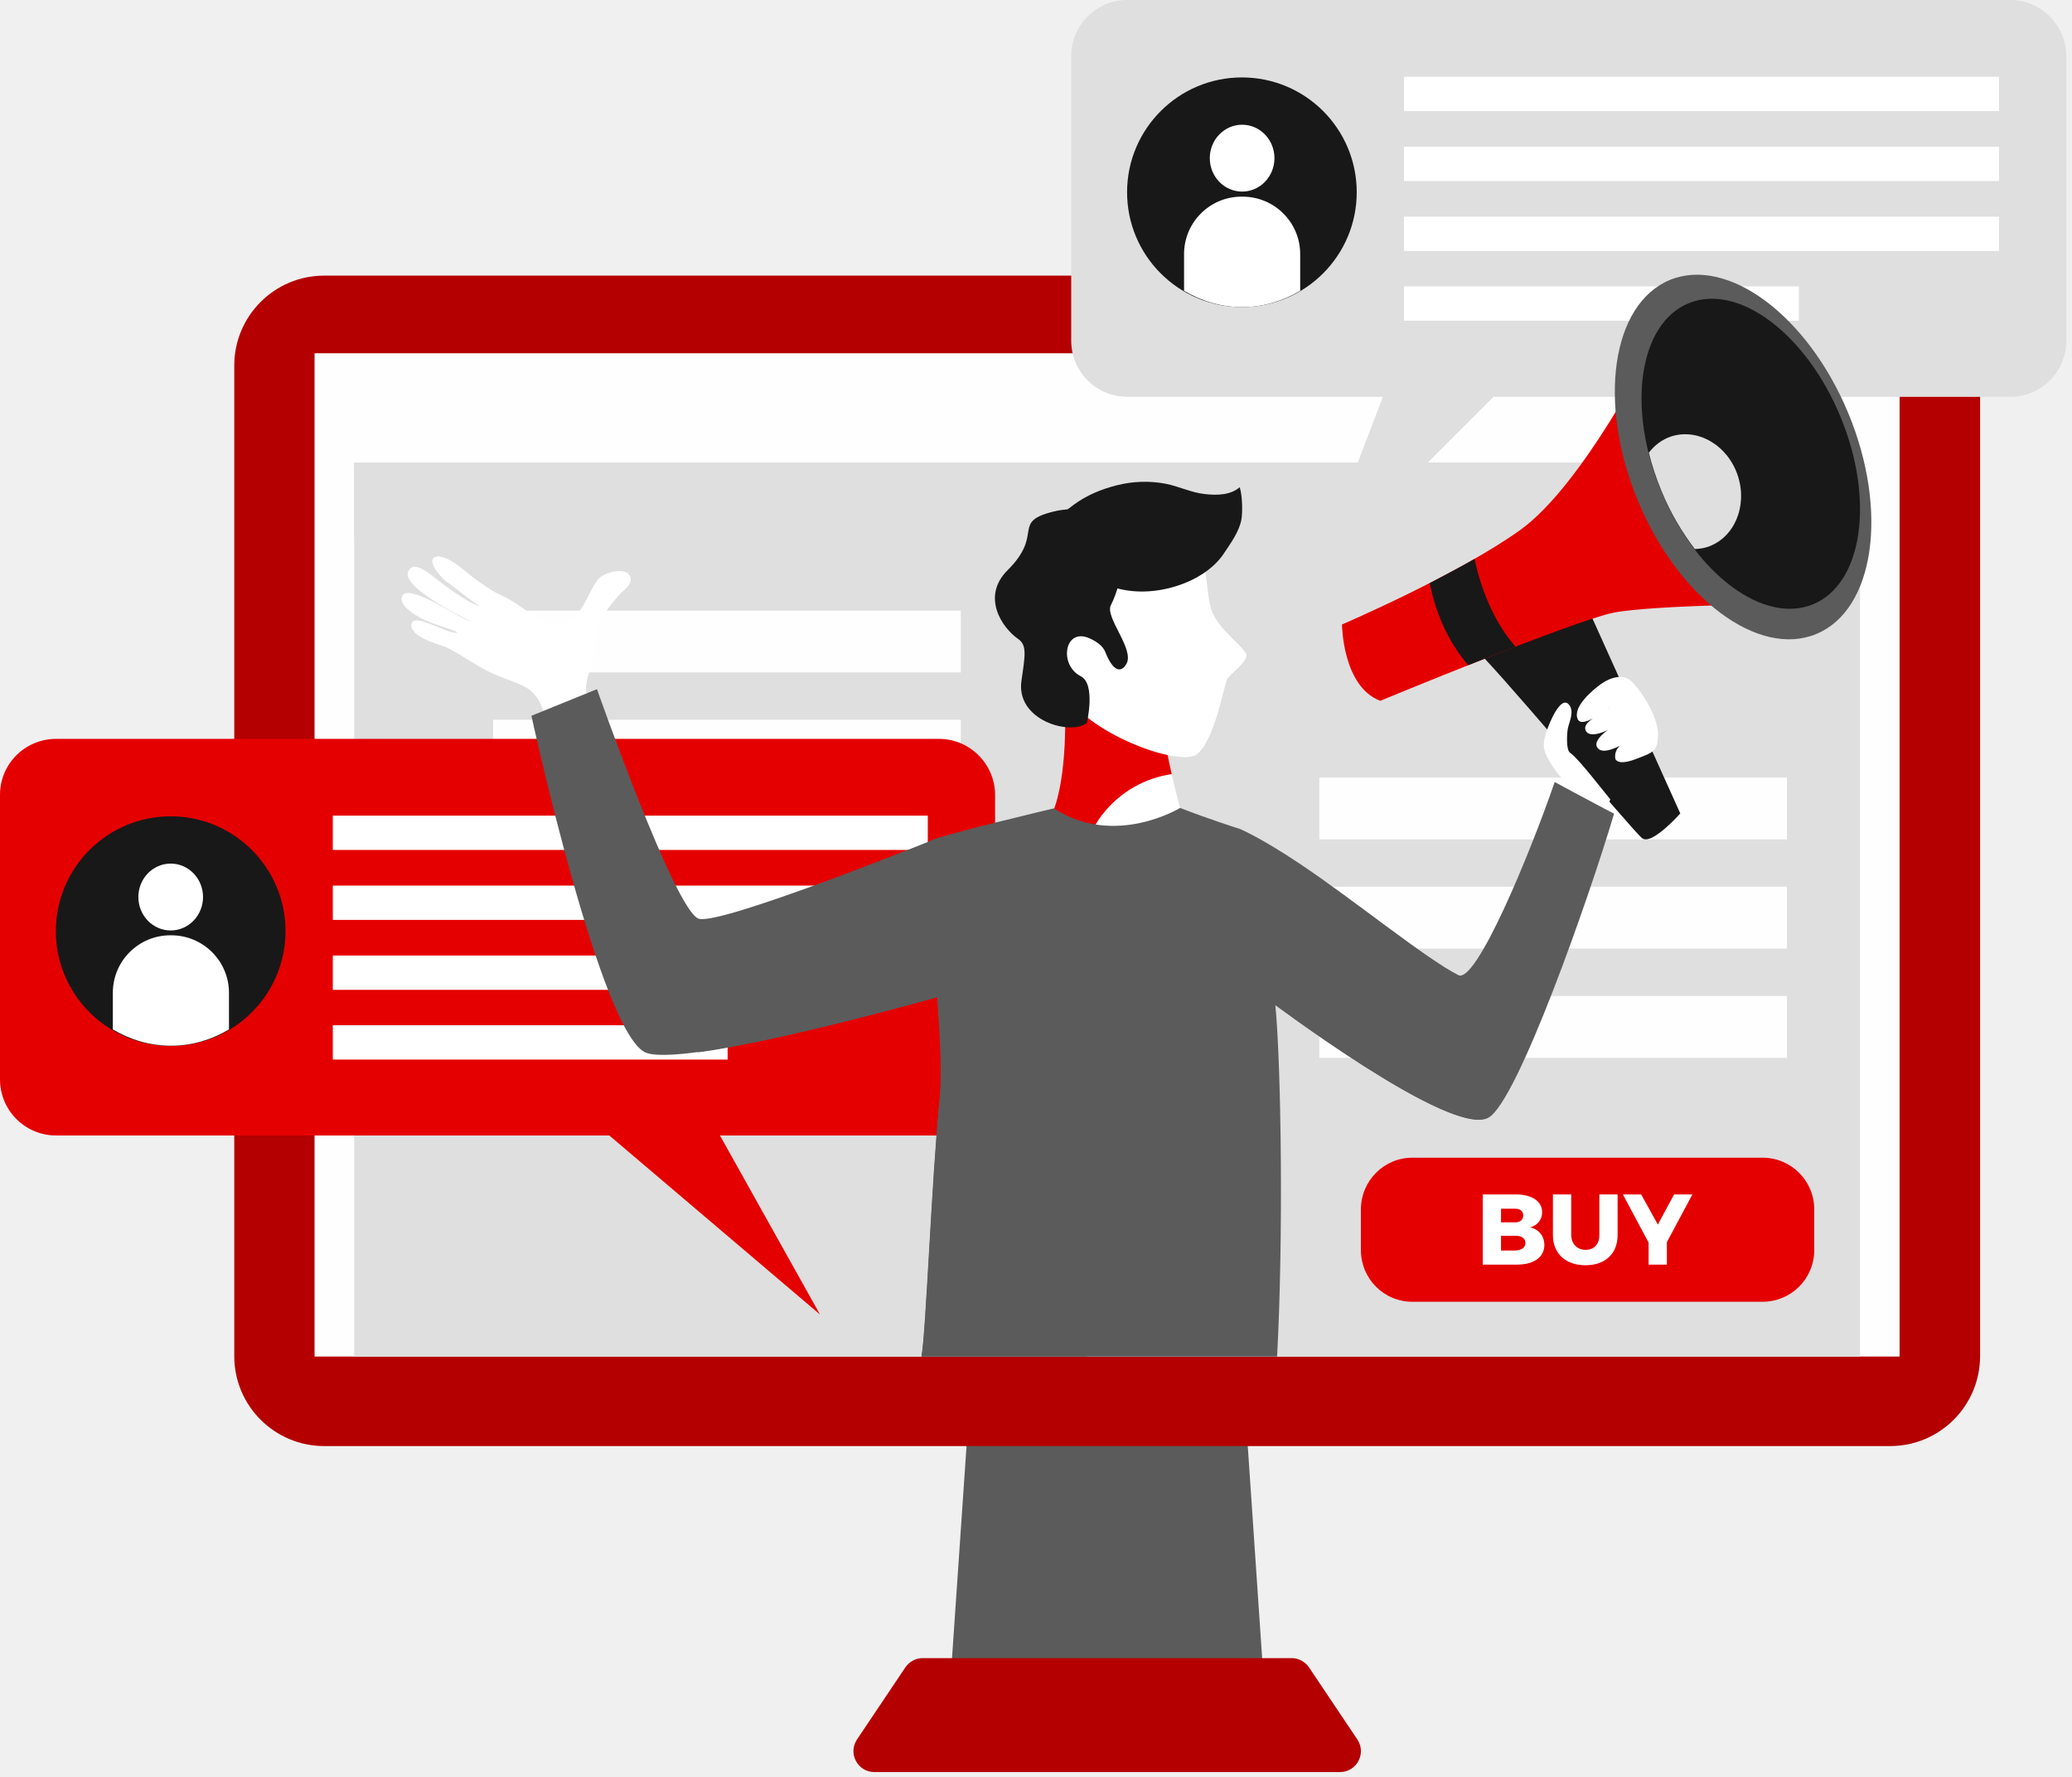
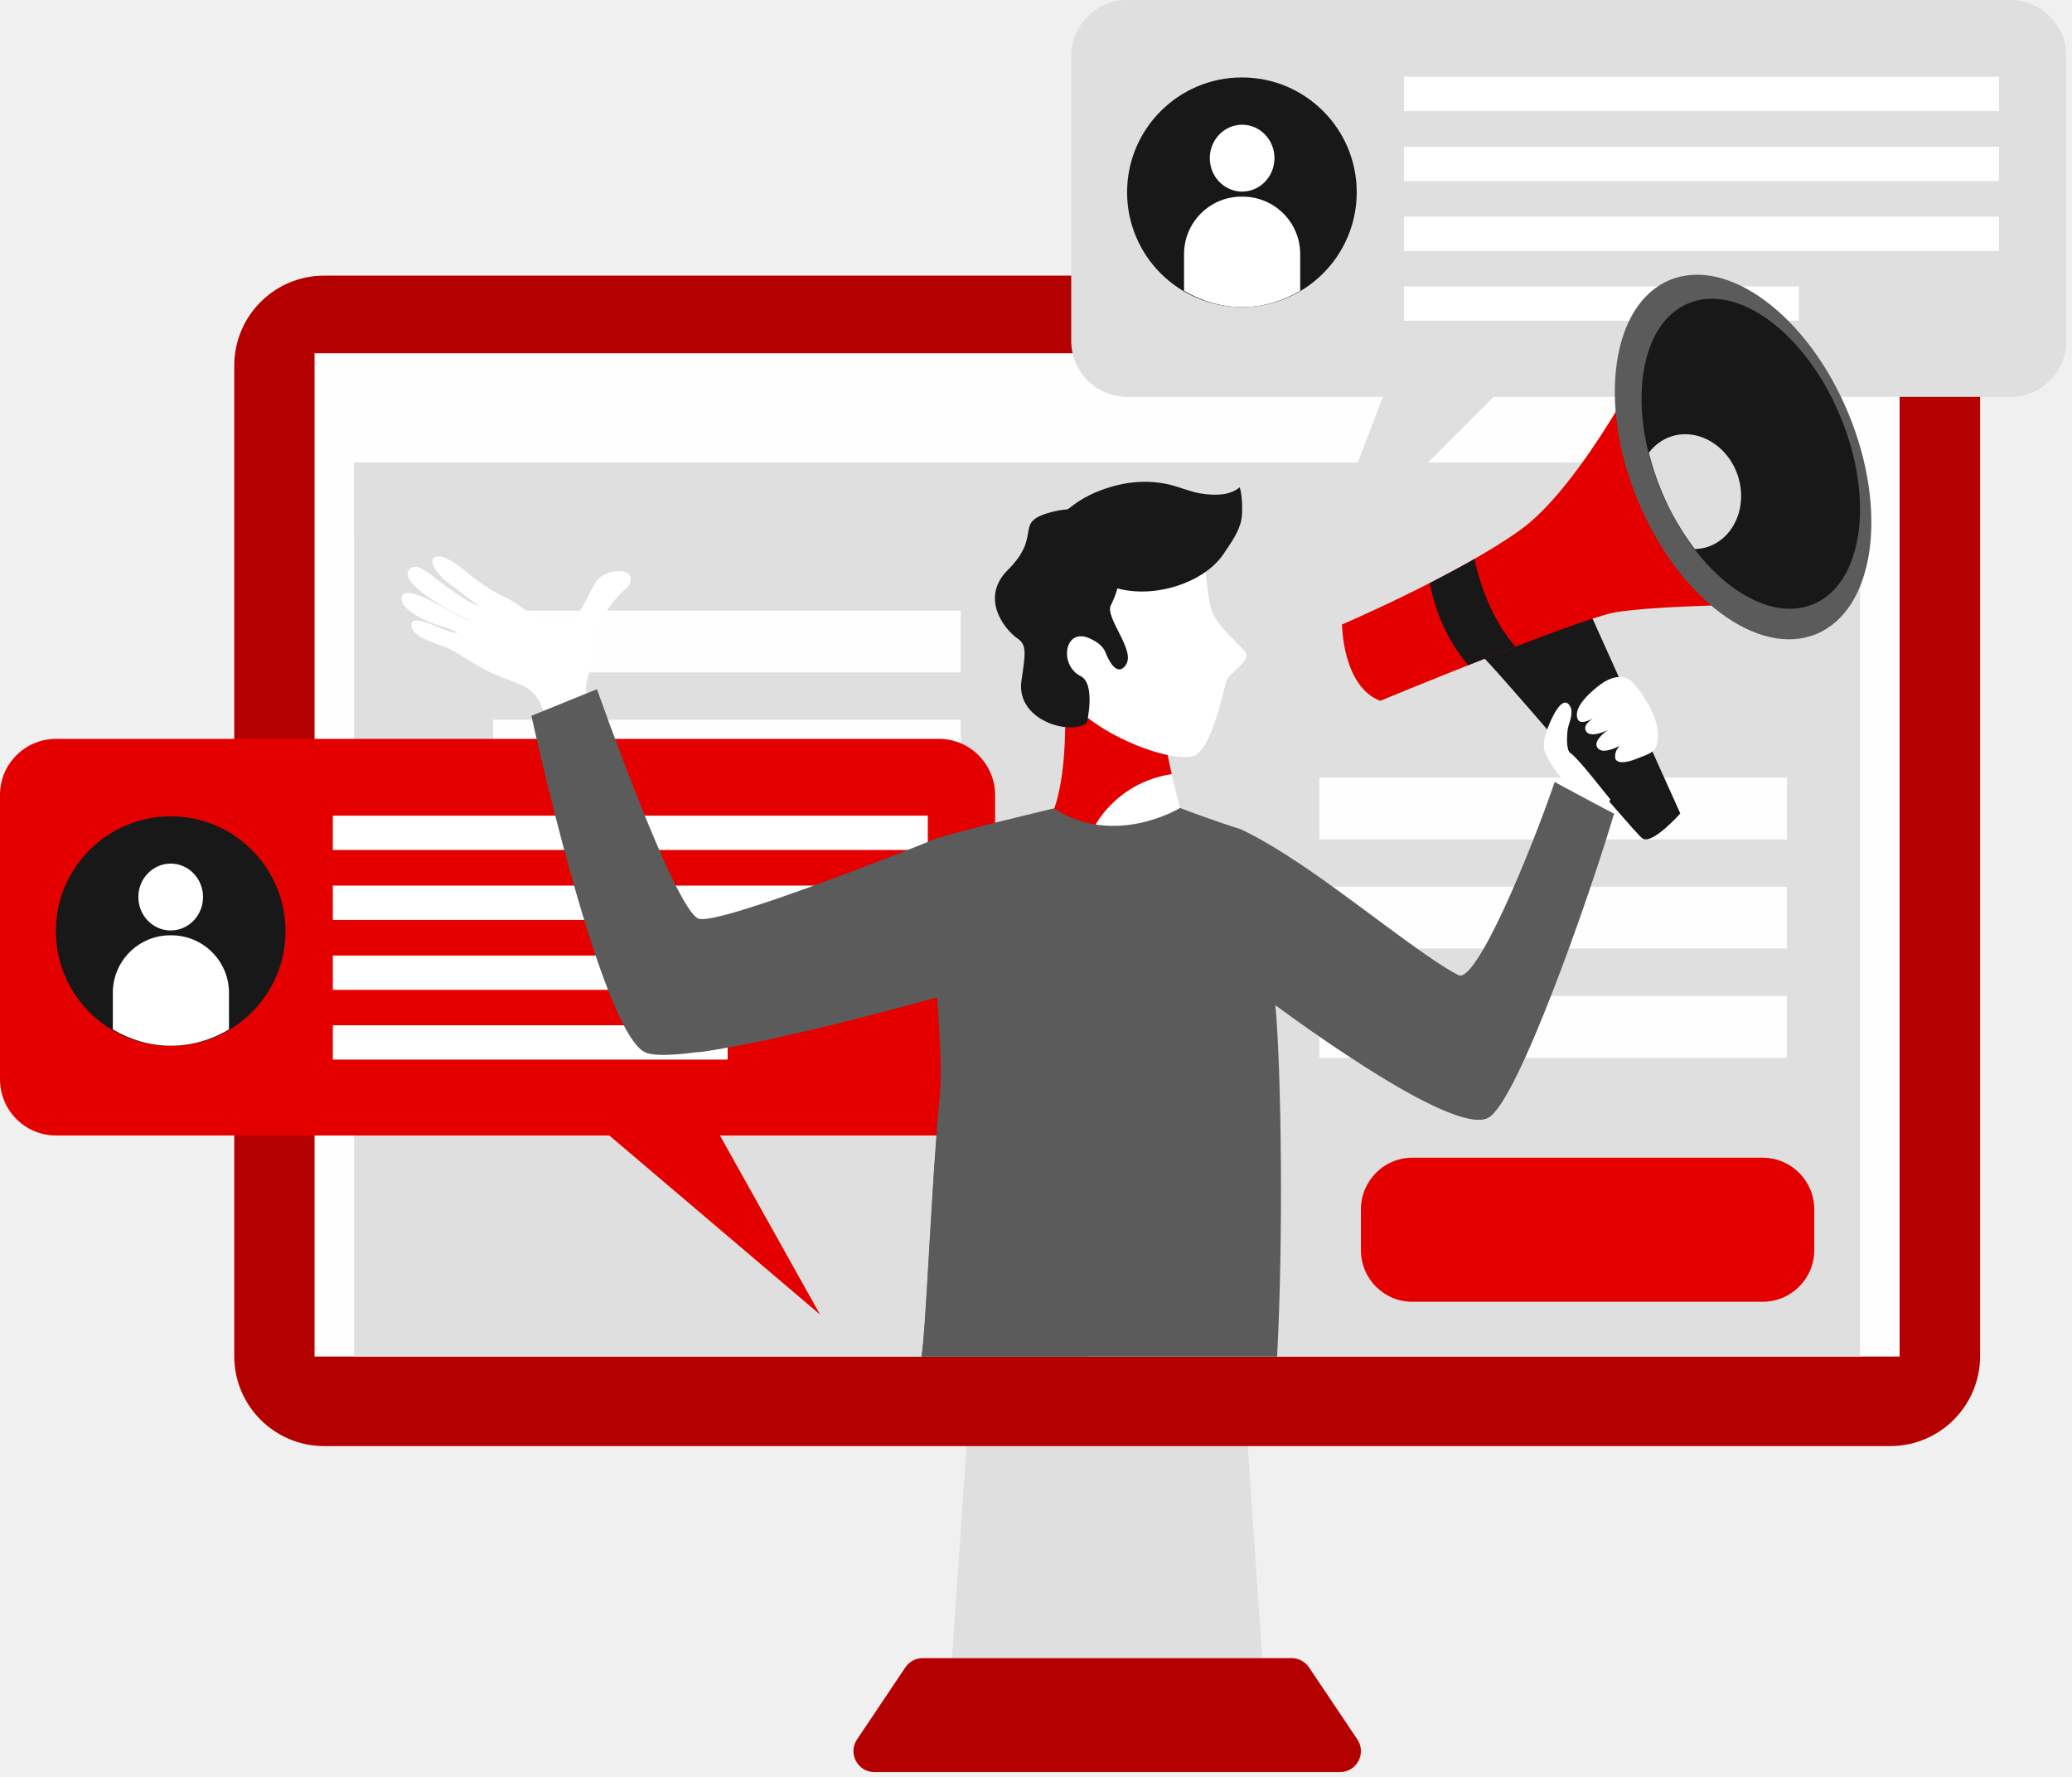
<svg xmlns="http://www.w3.org/2000/svg" width="351" height="301" viewBox="0 0 351 301" fill="none">
-   <path d="M214.628 292.916H160.449L164.921 227.596H210.194L214.628 292.916Z" fill="#5B5B5B" />
-   <path d="M221.745 282.445C221.074 281.476 219.994 280.88 218.801 280.88H188.805H186.309H156.313C155.121 280.88 154.04 281.476 153.37 282.445L145.172 294.667C143.607 297.014 145.284 300.181 148.116 300.181H186.309H188.805H226.999C229.831 300.181 231.507 297.014 229.942 294.667L221.745 282.445Z" fill="#B40000" />
-   <path d="M320.191 244.959H54.924C46.503 244.959 39.684 238.141 39.684 229.719V61.929C39.684 53.508 46.503 46.69 54.924 46.69H320.191C328.612 46.69 335.431 53.508 335.431 61.929V229.682C335.431 238.141 328.612 244.959 320.191 244.959Z" fill="#B40000" />
-   <path d="M321.793 59.843H53.284V229.794H321.793V59.843Z" fill="#FEFEFE" />
-   <path d="M315.086 78.362H59.992V229.794H315.086V78.362Z" fill="#DFDFDF" />
-   <path d="M315.086 78.362H59.992V90.882H315.086V78.362Z" fill="#DFDFDF" />
-   <path d="M302.715 131.721H223.496V142.191H302.715V131.721Z" fill="#FEFEFE" />
-   <path d="M302.715 150.203H223.496V160.674H302.715V150.203Z" fill="#FEFEFE" />
-   <path d="M302.715 168.722H223.496V179.192H302.715V168.722Z" fill="#FEFEFE" />
-   <path d="M162.76 103.439H83.541V113.91H162.76V103.439Z" fill="#FEFEFE" />
-   <path d="M162.76 121.921H83.541V132.391H162.76V121.921Z" fill="#FEFEFE" />
-   <path d="M159.071 125.162H9.502C4.248 125.162 0 129.41 0 134.627V182.843C0 188.097 4.248 192.345 9.502 192.345H103.215L138.912 222.676L121.958 192.345H159.071C164.324 192.345 168.572 188.097 168.572 182.843V134.627C168.535 129.41 164.287 125.162 159.071 125.162Z" fill="#E50000" />
-   <path d="M157.17 138.166H56.377V143.979H157.17V138.166Z" fill="white" />
-   <path d="M157.17 150.016H56.377V155.828H157.17V150.016Z" fill="white" />
-   <path d="M157.17 161.865H56.377V167.678H157.17V161.865Z" fill="white" />
-   <path d="M123.262 173.677H56.377V179.49H123.262V173.677Z" fill="white" />
-   <path d="M48.366 157.729C48.366 168.46 39.647 177.18 28.915 177.18C18.184 177.18 9.464 168.46 9.464 157.729C9.464 146.998 18.184 138.278 28.915 138.278C39.647 138.278 48.366 146.998 48.366 157.729Z" fill="#181818" />
-   <path d="M28.915 157.617C31.94 157.617 34.393 155.081 34.393 151.953C34.393 148.825 31.94 146.289 28.915 146.289C25.89 146.289 23.438 148.825 23.438 151.953C23.438 155.081 25.89 157.617 28.915 157.617Z" fill="white" />
-   <path d="M29.027 158.437H28.841C23.475 158.437 19.115 162.796 19.115 168.162V174.385C22.022 176.099 25.338 177.142 28.952 177.142C32.567 177.142 35.883 176.099 38.789 174.385V168.162C38.789 162.833 34.43 158.437 29.027 158.437Z" fill="white" />
-   <path d="M340.535 0H190.967C185.713 0 181.465 4.248 181.465 9.502V57.718C181.465 62.972 185.713 67.22 190.967 67.22H234.265L222.676 97.551L253.008 67.22H340.535C345.789 67.22 350.037 62.972 350.037 57.718V9.502C350 4.248 345.752 0 340.535 0Z" fill="#DFDFDF" />
-   <path d="M338.635 13.004H237.842V18.817H338.635V13.004Z" fill="white" />
-   <path d="M338.635 24.854H237.842V30.666H338.635V24.854Z" fill="white" />
-   <path d="M338.635 36.703H237.842V42.516H338.635V36.703Z" fill="white" />
-   <path d="M304.727 48.515H237.842V54.328H304.727V48.515Z" fill="white" />
-   <path d="M229.831 32.567C229.831 43.298 221.111 52.017 210.38 52.017C199.649 52.017 190.929 43.298 190.929 32.567C190.929 21.835 199.649 13.116 210.38 13.116C221.149 13.116 229.831 21.835 229.831 32.567Z" fill="#181818" />
-   <path d="M215.895 26.791C215.895 29.921 213.436 32.455 210.417 32.455C207.399 32.455 204.94 29.921 204.94 26.791C204.94 23.661 207.399 21.127 210.417 21.127C213.436 21.127 215.895 23.661 215.895 26.791Z" fill="white" />
-   <path d="M210.492 33.312H210.306C204.94 33.312 200.58 37.672 200.58 43.038V49.261C203.487 50.975 206.803 52.018 210.417 52.018C214.032 52.018 217.348 50.975 220.254 49.261V43.038C220.254 37.672 215.895 33.312 210.492 33.312Z" fill="white" />
-   <path d="M298.579 220.515H239.258C234.414 220.515 230.539 216.602 230.539 211.758V204.865C230.539 200.021 234.451 196.108 239.258 196.108H298.579C303.423 196.108 307.335 200.021 307.335 204.865V211.758C307.335 216.602 303.423 220.515 298.579 220.515Z" fill="#E50000" />
-   <path d="M261.242 205.349C261.242 206.579 260.46 207.585 259.193 207.92C260.683 208.218 261.615 209.411 261.615 210.901C261.615 212.951 259.826 214.218 257.032 214.218H251.182V202.331H256.808C259.528 202.331 261.242 203.523 261.242 205.349ZM258.038 205.871C258.038 205.163 257.516 204.753 256.659 204.753H254.274V207.063H256.659C257.516 207.063 258.038 206.616 258.038 205.871ZM258.411 210.529C258.411 209.783 257.74 209.299 256.659 209.336H254.274V211.833H256.659C257.74 211.796 258.411 211.348 258.411 210.529Z" fill="white" />
-   <path d="M268.62 211.721C269.999 211.721 270.93 210.789 270.93 209.262V202.331H274.023V209.224C274.023 212.354 271.937 214.329 268.583 214.329C265.229 214.329 263.068 212.354 263.068 209.224V202.331H266.161V209.224C266.198 210.752 267.204 211.721 268.62 211.721Z" fill="white" />
-   <path d="M282.37 210.417V214.218H279.277V210.491L274.917 202.331H278.01L280.842 207.436L283.599 202.331H286.692L282.37 210.417Z" fill="white" />
-   <path d="M196.593 118.828C192.606 119.61 188.433 119.685 184.595 119.35C183.179 119.238 181.763 118.902 180.384 118.418C180.571 123.411 180.608 135.111 177.068 139.993C177.068 139.993 178.335 145.768 188.731 145.917C199.127 146.103 200.282 138.241 200.282 138.241C200.282 138.241 196.817 126.168 196.593 118.828Z" fill="white" />
-   <path d="M177.105 140.179C177.143 140.291 177.18 140.402 177.254 140.589C177.254 140.589 177.254 140.626 177.292 140.626C177.366 140.812 177.478 140.999 177.627 141.222C177.627 141.222 177.627 141.222 177.627 141.259C177.776 141.483 177.962 141.744 178.149 142.005C178.186 142.042 178.223 142.079 178.223 142.116C178.67 142.638 179.266 143.234 180.123 143.756C180.161 143.793 180.198 143.83 180.273 143.83C180.682 144.091 181.167 144.352 181.688 144.576C181.763 144.613 181.838 144.65 181.912 144.65C182.471 144.874 183.067 145.097 183.738 145.284C184.073 142.638 185.079 140.067 186.793 137.906C189.849 134.068 193.91 131.832 198.494 131.124C197.599 127.212 196.705 122.479 196.593 118.828C192.606 119.61 188.433 119.685 184.595 119.35C183.179 119.238 181.763 118.902 180.384 118.418C180.571 123.411 180.608 135.111 177.068 139.993C177.068 139.993 177.068 140.067 177.105 140.104C177.105 140.142 177.105 140.142 177.105 140.179Z" fill="#E50000" />
-   <path d="M182.21 90.769C182.21 90.769 199.239 85.739 201.959 89.875C204.679 94.011 204.195 100.681 205.312 103.587C206.43 106.531 210.678 109.624 211.125 110.779C211.572 111.971 208.293 114.207 207.846 115.101C207.399 116.033 205.685 125.646 202.704 127.808C199.76 129.932 183.887 124.268 179.937 116.778C176.025 109.326 177.627 93.229 182.21 90.769Z" fill="white" />
-   <path d="M189.961 93.75C189.961 93.75 190.482 97.923 188.172 102.544C187.166 104.593 192.234 109.996 190.818 112.456C189.886 114.095 188.507 113.685 187.24 110.443C186.793 109.326 185.601 108.58 184.483 108.096C180.31 106.307 179.341 112.642 183.067 114.542C185.676 115.846 184.111 122.479 184.111 122.479C181.316 124.64 172 122.032 173.044 115.25C173.677 110.928 173.975 109.288 172.485 108.245C169.727 106.345 166.188 101.053 170.696 96.582C176.919 90.397 171.255 88.459 178.409 86.67C185.601 84.882 191.526 89.279 189.961 93.75Z" fill="#181818" />
-   <path d="M177.254 90.136C177.664 88.572 180.496 86.559 181.875 85.516C184.036 83.914 186.533 82.871 189.215 82.2C191.861 81.529 194.73 81.417 197.413 81.939C199.76 82.386 201.698 83.429 204.083 83.69C206.281 83.951 208.48 83.839 210.007 82.535C210.492 83.988 210.492 86.932 210.306 87.938C209.933 90.062 208.517 91.962 207.25 93.863C203.785 99.005 194.395 101.874 187.762 99.154C184.558 97.85 181.688 96.695 180.123 93.9C179.229 92.26 178.521 91.478 177.254 90.136Z" fill="#181818" />
-   <path d="M268.173 101.24L284.643 137.794C284.643 137.794 279.836 143.234 278.197 142.005C276.594 140.812 251.89 111.152 249.468 109.587C247.083 108.059 268.173 101.24 268.173 101.24Z" fill="#181818" />
-   <path d="M227.334 105.786C227.334 105.786 227.409 116.294 233.818 118.716C233.818 118.716 266.757 105.078 273.39 103.774C280.022 102.469 304.131 102.246 304.131 102.246L279.836 58.836C279.836 58.836 268.173 82.125 257.553 89.763C246.897 97.402 227.334 105.786 227.334 105.786Z" fill="#E50000" />
-   <path d="M248.722 112.679C251.331 111.636 254.051 110.555 256.734 109.549C252.709 105.003 250.586 98.669 249.803 94.682C247.307 96.098 244.698 97.476 242.202 98.78C243.32 104.481 245.704 109.176 248.722 112.679Z" fill="#181818" />
-   <path d="M313.111 70.015C319.967 86.559 317.545 103.29 307.708 107.388C297.871 111.487 284.307 101.352 277.451 84.808C270.595 68.263 273.017 51.533 282.854 47.434C292.691 43.373 306.255 53.471 313.111 70.015Z" fill="#5B5B5B" />
-   <path d="M311.769 70.573C317.619 84.659 315.533 98.892 307.149 102.358C298.765 105.823 287.251 97.253 281.401 83.168C275.551 69.083 277.638 54.849 286.022 51.384C294.405 47.881 305.957 56.489 311.769 70.573Z" fill="#181818" />
-   <path d="M266.012 127.547C265.229 127.063 265.453 124.119 265.602 123.374C265.863 122.181 266.683 120.616 265.863 119.461C264.41 117.449 262.323 122.889 262.062 123.672C261.541 125.2 261.354 126.206 261.69 127.286C261.95 128.18 263.59 131.012 264.857 132.056C264.708 132.615 264.521 133.174 264.335 133.77C265.9 134.478 266.794 134.888 268.322 135.782C269.924 136.713 269.813 137.831 271.303 138.837L272.794 135.409C272.123 134.664 267.316 128.367 266.012 127.547Z" fill="white" />
-   <path d="M276.557 115.586C275.141 114.058 272.905 114.655 271.191 115.884C269.924 116.816 266.31 119.722 267.279 121.846C268.099 123.598 272.756 119.685 272.756 119.685C271.042 121.175 267.838 122.331 268.658 123.821C269.552 125.461 273.613 123.113 274.508 122.48C273.576 122.703 269.03 125.461 270.856 126.914C272.086 127.883 275.439 125.833 276.445 125.125C275.104 125.535 273.278 126.727 273.651 128.591C274.247 129.597 276.259 128.926 277.377 128.479C279.091 127.771 280.693 127.51 280.805 125.386C280.842 124.976 280.879 124.641 280.879 124.231C280.805 122.703 280.097 120.952 279.389 119.61C278.606 118.195 277.675 116.779 276.557 115.586Z" fill="white" />
-   <path d="M103.141 127.733C102.321 126.504 101.725 125.088 101.24 123.672C100.83 122.442 100.532 121.213 100.085 120.02C99.675 118.865 99.191 117.673 99.265 116.443C99.303 115.661 99.489 115.027 99.713 114.245C99.973 113.313 100.309 112.419 100.495 111.45C100.681 110.593 100.607 109.81 100.756 108.953C101.054 107.388 101.427 105.749 102.209 104.333C102.843 103.252 103.513 102.358 104.333 101.427C104.78 100.942 105.078 100.532 105.6 100.085C106.084 99.675 106.531 99.265 106.755 98.669C107.053 97.812 106.606 97.067 105.786 96.843C104.333 96.471 102.023 97.141 101.128 98.371C99.899 100.085 99.303 102.172 97.924 103.811C93.713 108.842 89.726 102.917 84.808 100.793C83.392 100.197 81.268 98.632 80.038 97.738C79.144 97.067 75.381 93.49 73.592 94.421C72.288 95.129 74.859 98.147 76.089 98.856C76.573 99.154 80.821 102.582 81.343 102.731C80.113 102.507 76.871 100.383 74.263 98.334C72.4 96.881 70.574 95.427 69.568 96.247C66.438 98.818 78.734 104.706 79.703 105.227C78.66 105.302 69.046 98.483 68.115 101.017C67.63 102.395 69.605 103.774 71.245 104.668C73.294 105.786 76.722 106.569 77.504 107.165C76.051 107.649 69.68 103.327 69.68 105.973C69.68 107.724 73.629 108.991 75.12 109.475C76.647 109.96 81.156 113.015 82.609 113.686C87.379 115.959 89.354 115.698 91.217 118.53C92.409 120.356 94.533 129.969 96.284 133.621L103.141 127.733Z" fill="white" />
-   <path d="M263.366 132.466C259.119 144.837 250.027 166.709 247.046 165.182C241.419 162.313 229.309 152.401 220.254 146.364C213.249 141.669 209.747 140.291 209.747 140.291L216.044 170.137C216.044 170.137 245.891 192.793 252.151 189.327C257.069 186.607 269.179 152.14 273.427 137.832C273.427 137.869 263.441 132.54 263.366 132.466Z" fill="#5B5B5B" />
-   <path d="M233.818 175.056C230.464 170.696 217.609 158.102 214.144 155.456L215.15 169.616C215.15 169.616 245.22 192.233 251.89 189.402C246.151 185.713 237.879 180.384 233.818 175.056Z" fill="#5B5B5B" />
-   <path d="M159.108 141.856C159.108 141.856 122.405 156.686 118.418 155.643C114.431 154.599 101.128 116.741 101.128 116.741L90.025 121.25C90.025 121.25 101.911 175.838 109.55 178.372C117.188 180.906 162.759 167.753 162.759 167.753C162.759 167.753 163.43 154.562 159.108 141.856Z" fill="#5B5B5B" />
-   <path d="M127.808 175.019C124.566 176.174 121.287 177.329 117.971 178.298C133.546 176.248 162.722 167.827 162.722 167.827C162.722 167.827 163.02 161.754 161.94 153.966C152.848 163.728 140.03 170.622 127.808 175.019Z" fill="#5B5B5B" />
-   <path d="M294.405 80.634C292.729 75.455 287.661 72.474 283.115 73.927C281.55 74.449 280.283 75.418 279.314 76.685C279.836 78.809 280.544 80.97 281.438 83.131C282.966 86.857 284.941 90.173 287.102 93.005C287.81 92.968 288.518 92.894 289.189 92.67C293.735 91.217 296.082 85.814 294.405 80.634Z" fill="#DFDFDF" />
-   <path d="M159.182 186.532C157.878 199.276 156.872 226.03 156.127 229.793H216.342C217.423 209.784 217.05 180.831 216.044 170.174C214.33 151.618 209.747 140.328 209.747 140.328C209.747 140.328 205.238 138.912 199.91 136.862C199.91 136.862 188.843 143.644 178.521 136.937C178.521 136.937 159.89 141.334 157.655 142.414C155.754 143.271 160.561 172.932 159.182 186.532Z" fill="#5B5B5B" />
-   <path d="M175.093 203.971C175.019 198.009 173.901 192.122 171.665 186.607C171.143 185.34 170.734 184.073 170.547 182.694C170.026 178.707 169.169 176.062 168.013 173.789C166.635 171.739 165.293 169.727 163.952 167.678C163.207 166.672 162.424 165.629 161.567 164.362C160.449 162.722 158.772 159.741 157.878 157.841C158.586 167.194 159.853 179.676 159.145 186.495C157.841 199.239 156.835 225.993 156.09 229.756H184.111C180.496 225.136 178.335 219.472 176.248 212.578C175.391 209.821 175.13 206.915 175.093 203.971Z" fill="#5B5B5B" />
+   <path d="M214.629 292.917H160.45L164.921 227.597H210.195L214.629 292.917Z" fill="#DFDFDF" />
+   <path d="M221.746 282.446C221.076 281.477 219.995 280.881 218.803 280.881H188.807H186.31H156.314C155.122 280.881 154.041 281.477 153.37 282.446L145.173 294.668C143.608 297.015 145.285 300.183 148.117 300.183H186.31H188.807H227C229.832 300.183 231.509 297.015 229.944 294.668L221.746 282.446Z" fill="#B40000" />
+   <path d="M320.193 244.962H54.924C46.503 244.962 39.684 238.143 39.684 229.722V61.931C39.684 53.509 46.503 46.69 54.924 46.69H320.193C328.614 46.69 335.433 53.509 335.433 61.931V229.685C335.433 238.143 328.614 244.962 320.193 244.962Z" fill="#B40000" />
+   <path d="M321.795 59.841H53.284V229.793H321.795V59.841Z" fill="#FEFEFE" />
+   <path d="M315.088 78.363H59.992V229.796H315.088V78.363Z" fill="#DFDFDF" />
+   <path d="M315.088 78.363H59.992V90.883H315.088V78.363Z" fill="#DFDFDF" />
+   <path d="M302.717 131.72H223.498V142.19H302.717V131.72Z" fill="#FEFEFE" />
+   <path d="M302.717 150.202H223.498V160.673H302.717V150.202Z" fill="#FEFEFE" />
+   <path d="M302.717 168.724H223.498V179.194H302.717V168.724Z" fill="#FEFEFE" />
+   <path d="M162.761 103.438H83.541V113.909H162.761V103.438Z" fill="#FEFEFE" />
+   <path d="M162.761 121.921H83.541V132.392H162.761V121.921Z" fill="#FEFEFE" />
+   <path d="M159.072 125.163H9.502C4.248 125.163 0 129.411 0 134.628V182.845C0 188.099 4.248 192.347 9.502 192.347H103.216L138.913 222.678L121.959 192.347H159.072C164.326 192.347 168.574 188.099 168.574 182.845V134.628C168.536 129.411 164.289 125.163 159.072 125.163Z" fill="#E50000" />
+   <path d="M157.171 138.168H56.377V143.981H157.171V138.168Z" fill="white" />
+   <path d="M157.171 150.017H56.377V155.829H157.171V150.017Z" fill="white" />
+   <path d="M157.171 161.864H56.377V167.677H157.171V161.864Z" fill="white" />
+   <path d="M123.263 173.68H56.377V179.493H123.263V173.68Z" fill="white" />
+   <path d="M48.366 157.732C48.366 168.464 39.647 177.183 28.916 177.183C18.184 177.183 9.465 168.464 9.465 157.732C9.465 147.001 18.184 138.281 28.916 138.281C39.647 138.281 48.366 147.001 48.366 157.732Z" fill="#181818" />
+   <path d="M28.916 157.618C31.941 157.618 34.393 155.082 34.393 151.954C34.393 148.826 31.941 146.29 28.916 146.29C25.89 146.29 23.438 148.826 23.438 151.954C23.438 155.082 25.89 157.618 28.916 157.618Z" fill="white" />
+   <path d="M29.027 158.437H28.84C23.475 158.437 19.115 162.796 19.115 168.162V174.385C22.021 176.099 25.338 177.142 28.952 177.142C32.567 177.142 35.883 176.099 38.789 174.385V168.162C38.789 162.833 34.43 158.437 29.027 158.437Z" fill="white" />
+   <path d="M340.538 0H190.968C185.714 0 181.466 4.248 181.466 9.502V57.719C181.466 62.973 185.714 67.221 190.968 67.221H234.266L222.678 97.552L253.01 67.221H340.538C345.792 67.221 350.04 62.973 350.04 57.719V9.502C350.003 4.248 345.755 0 340.538 0Z" fill="#DFDFDF" />
+   <path d="M338.637 13.005H237.843V18.818H338.637V13.005Z" fill="white" />
+   <path d="M338.637 24.854H237.843V30.666H338.637V24.854Z" fill="white" />
+   <path d="M338.637 36.705H237.843V42.518H338.637V36.705Z" fill="white" />
+   <path d="M304.728 48.514H237.843V54.327H304.728V48.514Z" fill="white" />
+   <path d="M229.832 32.569C229.832 43.3 221.113 52.02 210.382 52.02C199.65 52.02 190.931 43.3 190.931 32.569C190.931 21.837 199.65 13.118 210.382 13.118C221.15 13.118 229.832 21.837 229.832 32.569Z" fill="#181818" />
+   <path d="M215.897 26.791C215.897 29.921 213.437 32.455 210.419 32.455C207.401 32.455 204.941 29.921 204.941 26.791C204.941 23.661 207.401 21.127 210.419 21.127C213.437 21.127 215.897 23.661 215.897 26.791Z" fill="white" />
+   <path d="M210.493 33.31H210.306C204.941 33.31 200.581 37.67 200.581 43.036V49.259C203.487 50.973 206.804 52.016 210.418 52.016C214.033 52.016 217.349 50.973 220.255 49.259V43.036C220.255 37.67 215.896 33.31 210.493 33.31Z" fill="white" />
+   <path d="M298.582 220.517H239.26C234.416 220.517 230.541 216.604 230.541 211.76V204.867C230.541 200.023 234.453 196.11 239.26 196.11H298.582C303.426 196.11 307.338 200.023 307.338 204.867V211.76C307.338 216.604 303.426 220.517 298.582 220.517Z" fill="#E50000" />
+   <path d="M196.595 118.83C192.608 119.612 188.434 119.687 184.596 119.351C183.18 119.24 181.764 118.904 180.386 118.42C180.572 123.413 180.609 135.113 177.069 139.995C177.069 139.995 178.336 145.77 188.732 145.919C199.129 146.106 200.284 138.243 200.284 138.243C200.284 138.243 196.818 126.17 196.595 118.83Z" fill="white" />
+   <path d="M177.107 140.181C177.144 140.293 177.181 140.405 177.256 140.591C177.256 140.591 177.256 140.628 177.293 140.628C177.368 140.814 177.479 141.001 177.628 141.224C177.628 141.224 177.628 141.224 177.628 141.262C177.777 141.485 177.964 141.746 178.15 142.007C178.187 142.044 178.225 142.081 178.225 142.119C178.672 142.64 179.268 143.236 180.125 143.758C180.162 143.795 180.199 143.833 180.274 143.833C180.684 144.093 181.168 144.354 181.69 144.578C181.764 144.615 181.839 144.652 181.914 144.652C182.472 144.876 183.069 145.1 183.739 145.286C184.075 142.64 185.081 140.069 186.795 137.908C189.85 134.07 193.912 131.834 198.495 131.126C197.601 127.214 196.707 122.481 196.595 118.83C192.608 119.612 188.434 119.687 184.596 119.351C183.18 119.24 181.764 118.904 180.386 118.42C180.572 123.413 180.609 135.113 177.069 139.995C177.069 139.995 177.069 140.069 177.107 140.106C177.107 140.144 177.107 140.144 177.107 140.181Z" fill="#E50000" />
+   <path d="M182.212 90.769C182.212 90.769 199.24 85.739 201.96 89.875C204.681 94.011 204.196 100.681 205.314 103.588C206.432 106.531 210.68 109.624 211.127 110.779C211.574 111.972 208.295 114.207 207.848 115.102C207.401 116.033 205.687 125.647 202.706 127.808C199.762 129.932 183.888 124.268 179.939 116.778C176.026 109.326 177.628 93.229 182.212 90.769Z" fill="white" />
+   <path d="M189.962 93.751C189.962 93.751 190.484 97.924 188.174 102.545C187.168 104.594 192.235 109.997 190.819 112.457C189.888 114.096 188.509 113.686 187.242 110.445C186.795 109.327 185.603 108.581 184.485 108.097C180.312 106.308 179.343 112.643 183.069 114.543C185.677 115.848 184.112 122.48 184.112 122.48C181.318 124.641 172.002 122.033 173.045 115.251C173.679 110.929 173.977 109.289 172.487 108.246C169.729 106.346 166.189 101.055 170.698 96.583C176.921 90.398 171.257 88.46 178.411 86.671C185.603 84.883 191.527 89.28 189.962 93.751Z" fill="#181818" />
+   <path d="M177.256 90.138C177.666 88.573 180.498 86.56 181.876 85.517C184.038 83.915 186.534 82.871 189.217 82.201C191.863 81.53 194.732 81.418 197.415 81.94C199.762 82.387 201.7 83.43 204.085 83.691C206.283 83.952 208.482 83.84 210.009 82.536C210.494 83.989 210.494 86.933 210.307 87.939C209.935 90.063 208.519 91.963 207.252 93.864C203.787 99.006 194.397 101.875 187.764 99.155C184.559 97.851 181.69 96.696 180.125 93.901C179.231 92.261 178.523 91.479 177.256 90.138Z" fill="#181818" />
+   <path d="M268.176 101.241L284.645 137.795C284.645 137.795 279.839 143.236 278.199 142.006C276.597 140.814 251.892 111.153 249.47 109.588C247.085 108.06 268.176 101.241 268.176 101.241Z" fill="#181818" />
+   <path d="M227.336 105.787C227.336 105.787 227.411 116.295 233.82 118.717C233.82 118.717 266.759 105.079 273.392 103.775C280.025 102.471 304.133 102.247 304.133 102.247L279.838 58.837C279.838 58.837 268.175 82.126 257.556 89.764C246.899 97.403 227.336 105.787 227.336 105.787Z" fill="#E50000" />
+   <path d="M248.724 112.681C251.333 111.638 254.053 110.557 256.736 109.551C252.711 105.005 250.587 98.671 249.805 94.684C247.308 96.1 244.7 97.478 242.204 98.782C243.321 104.484 245.706 109.179 248.724 112.681Z" fill="#181818" />
+   <path d="M313.114 70.016C319.97 86.56 317.548 103.291 307.711 107.39C297.873 111.489 284.31 101.353 277.454 84.809C270.597 68.265 273.02 51.534 282.857 47.435C292.694 43.373 306.257 53.471 313.114 70.016Z" fill="#5B5B5B" />
+   <path d="M311.772 70.574C317.622 84.659 315.535 98.893 307.151 102.358C298.767 105.824 287.253 97.253 281.403 83.168C275.553 69.083 277.64 54.849 286.024 51.384C294.408 47.881 305.959 56.489 311.772 70.574Z" fill="#181818" />
+   <path d="M266.014 127.55C265.232 127.066 265.455 124.122 265.604 123.377C265.865 122.184 266.685 120.619 265.865 119.464C264.412 117.452 262.325 122.892 262.064 123.675C261.543 125.202 261.356 126.209 261.692 127.289C261.953 128.183 263.592 131.015 264.859 132.059C264.71 132.618 264.524 133.177 264.337 133.773C265.902 134.481 266.797 134.891 268.324 135.785C269.927 136.716 269.815 137.834 271.305 138.84L272.796 135.412C272.125 134.667 267.318 128.37 266.014 127.55Z" fill="white" />
+   <path d="M276.559 115.587C275.143 114.059 272.907 114.656 271.193 115.885C269.927 116.817 266.312 119.723 267.281 121.847C268.101 123.599 272.758 119.686 272.758 119.686C271.044 121.177 267.84 122.332 268.66 123.822C269.554 125.462 273.615 123.114 274.51 122.481C273.578 122.704 269.032 125.462 270.858 126.915C272.088 127.884 275.441 125.834 276.447 125.126C275.106 125.536 273.28 126.729 273.653 128.592C274.249 129.598 276.261 128.927 277.379 128.48C279.093 127.772 280.695 127.511 280.807 125.387C280.844 124.977 280.882 124.642 280.882 124.232C280.807 122.704 280.099 120.953 279.391 119.611C278.609 118.196 277.677 116.78 276.559 115.587Z" fill="white" />
+   <path d="M103.141 127.731C102.322 126.501 101.725 125.085 101.241 123.669C100.831 122.44 100.533 121.21 100.086 120.017C99.676 118.862 99.192 117.67 99.266 116.44C99.303 115.658 99.49 115.024 99.713 114.242C99.974 113.31 100.31 112.416 100.496 111.447C100.682 110.59 100.608 109.808 100.757 108.951C101.055 107.386 101.427 105.746 102.21 104.33C102.843 103.25 103.514 102.355 104.334 101.424C104.781 100.939 105.079 100.529 105.601 100.082C106.085 99.672 106.532 99.263 106.756 98.666C107.054 97.809 106.607 97.064 105.787 96.841C104.334 96.468 102.024 97.139 101.129 98.368C99.9 100.082 99.303 102.169 97.925 103.808C93.714 108.839 89.727 102.914 84.808 100.79C83.392 100.194 81.269 98.629 80.039 97.735C79.145 97.064 75.381 93.487 73.593 94.418C72.288 95.126 74.859 98.145 76.089 98.853C76.574 99.151 80.821 102.579 81.343 102.728C80.114 102.504 76.872 100.38 74.263 98.331C72.4 96.878 70.574 95.424 69.568 96.244C66.438 98.815 78.735 104.703 79.704 105.224C78.66 105.299 69.047 98.48 68.115 101.014C67.631 102.393 69.606 103.771 71.245 104.666C73.294 105.783 76.723 106.566 77.505 107.162C76.052 107.646 69.68 103.324 69.68 105.97C69.68 107.721 73.63 108.988 75.12 109.472C76.648 109.957 81.157 113.012 82.61 113.683C87.38 115.956 89.355 115.695 91.218 118.527C92.41 120.353 94.534 129.966 96.285 133.618L103.141 127.731Z" fill="white" />
+   <path d="M263.368 132.466C259.12 144.837 250.028 166.71 247.048 165.182C241.421 162.313 229.311 152.401 220.256 146.365C213.251 141.67 209.748 140.291 209.748 140.291L216.045 170.138C216.045 170.138 245.892 192.793 252.152 189.328C257.071 186.608 269.181 152.14 273.429 137.832C273.429 137.869 263.443 132.54 263.368 132.466Z" fill="#5B5B5B" />
+   <path d="M233.819 175.056C230.466 170.696 217.61 158.102 214.145 155.456L215.151 169.616C215.151 169.616 245.222 192.234 251.892 189.402C246.153 185.713 237.881 180.384 233.819 175.056Z" fill="#5B5B5B" />
+   <path d="M159.109 141.857C159.109 141.857 122.406 156.687 118.419 155.644C114.431 154.6 101.129 116.742 101.129 116.742L90.025 121.251C90.025 121.251 101.911 175.84 109.55 178.374C117.189 180.907 162.76 167.754 162.76 167.754C162.76 167.754 163.431 154.563 159.109 141.857Z" fill="#5B5B5B" />
+   <path d="M127.809 175.018C124.567 176.173 121.288 177.328 117.971 178.297C133.547 176.248 162.723 167.826 162.723 167.826C162.723 167.826 163.021 161.753 161.941 153.965C152.849 163.728 140.031 170.621 127.809 175.018Z" fill="#5B5B5B" />
+   <path d="M294.408 80.635C292.731 75.455 287.663 72.474 283.117 73.927C281.552 74.449 280.285 75.418 279.317 76.685C279.838 78.809 280.546 80.97 281.441 83.131C282.968 86.857 284.943 90.174 287.104 93.005C287.812 92.968 288.52 92.894 289.191 92.67C293.737 91.217 296.085 85.814 294.408 80.635Z" fill="#DFDFDF" />
+   <path d="M159.183 186.536C157.879 199.279 156.873 226.033 156.128 229.797H216.343C217.424 209.787 217.051 180.834 216.045 170.178C214.331 151.621 209.748 140.331 209.748 140.331C209.748 140.331 205.239 138.915 199.911 136.865C199.911 136.865 188.844 143.647 178.522 136.94C178.522 136.94 159.891 141.337 157.655 142.417C155.755 143.274 160.562 172.935 159.183 186.536Z" fill="#5B5B5B" />
+   <path d="M175.094 203.974C175.02 198.012 173.902 192.125 171.666 186.61C171.144 185.343 170.734 184.076 170.548 182.698C170.026 178.711 169.169 176.065 168.014 173.792C166.636 171.743 165.294 169.73 163.953 167.681C163.208 166.675 162.425 165.632 161.568 164.365C160.45 162.725 158.773 159.744 157.879 157.844C158.587 167.197 159.854 179.679 159.146 186.498C157.842 199.242 156.836 225.996 156.09 229.76H184.112C180.497 225.139 178.336 219.475 176.249 212.582C175.392 209.824 175.131 206.918 175.094 203.974Z" fill="#5B5B5B" />
</svg>
